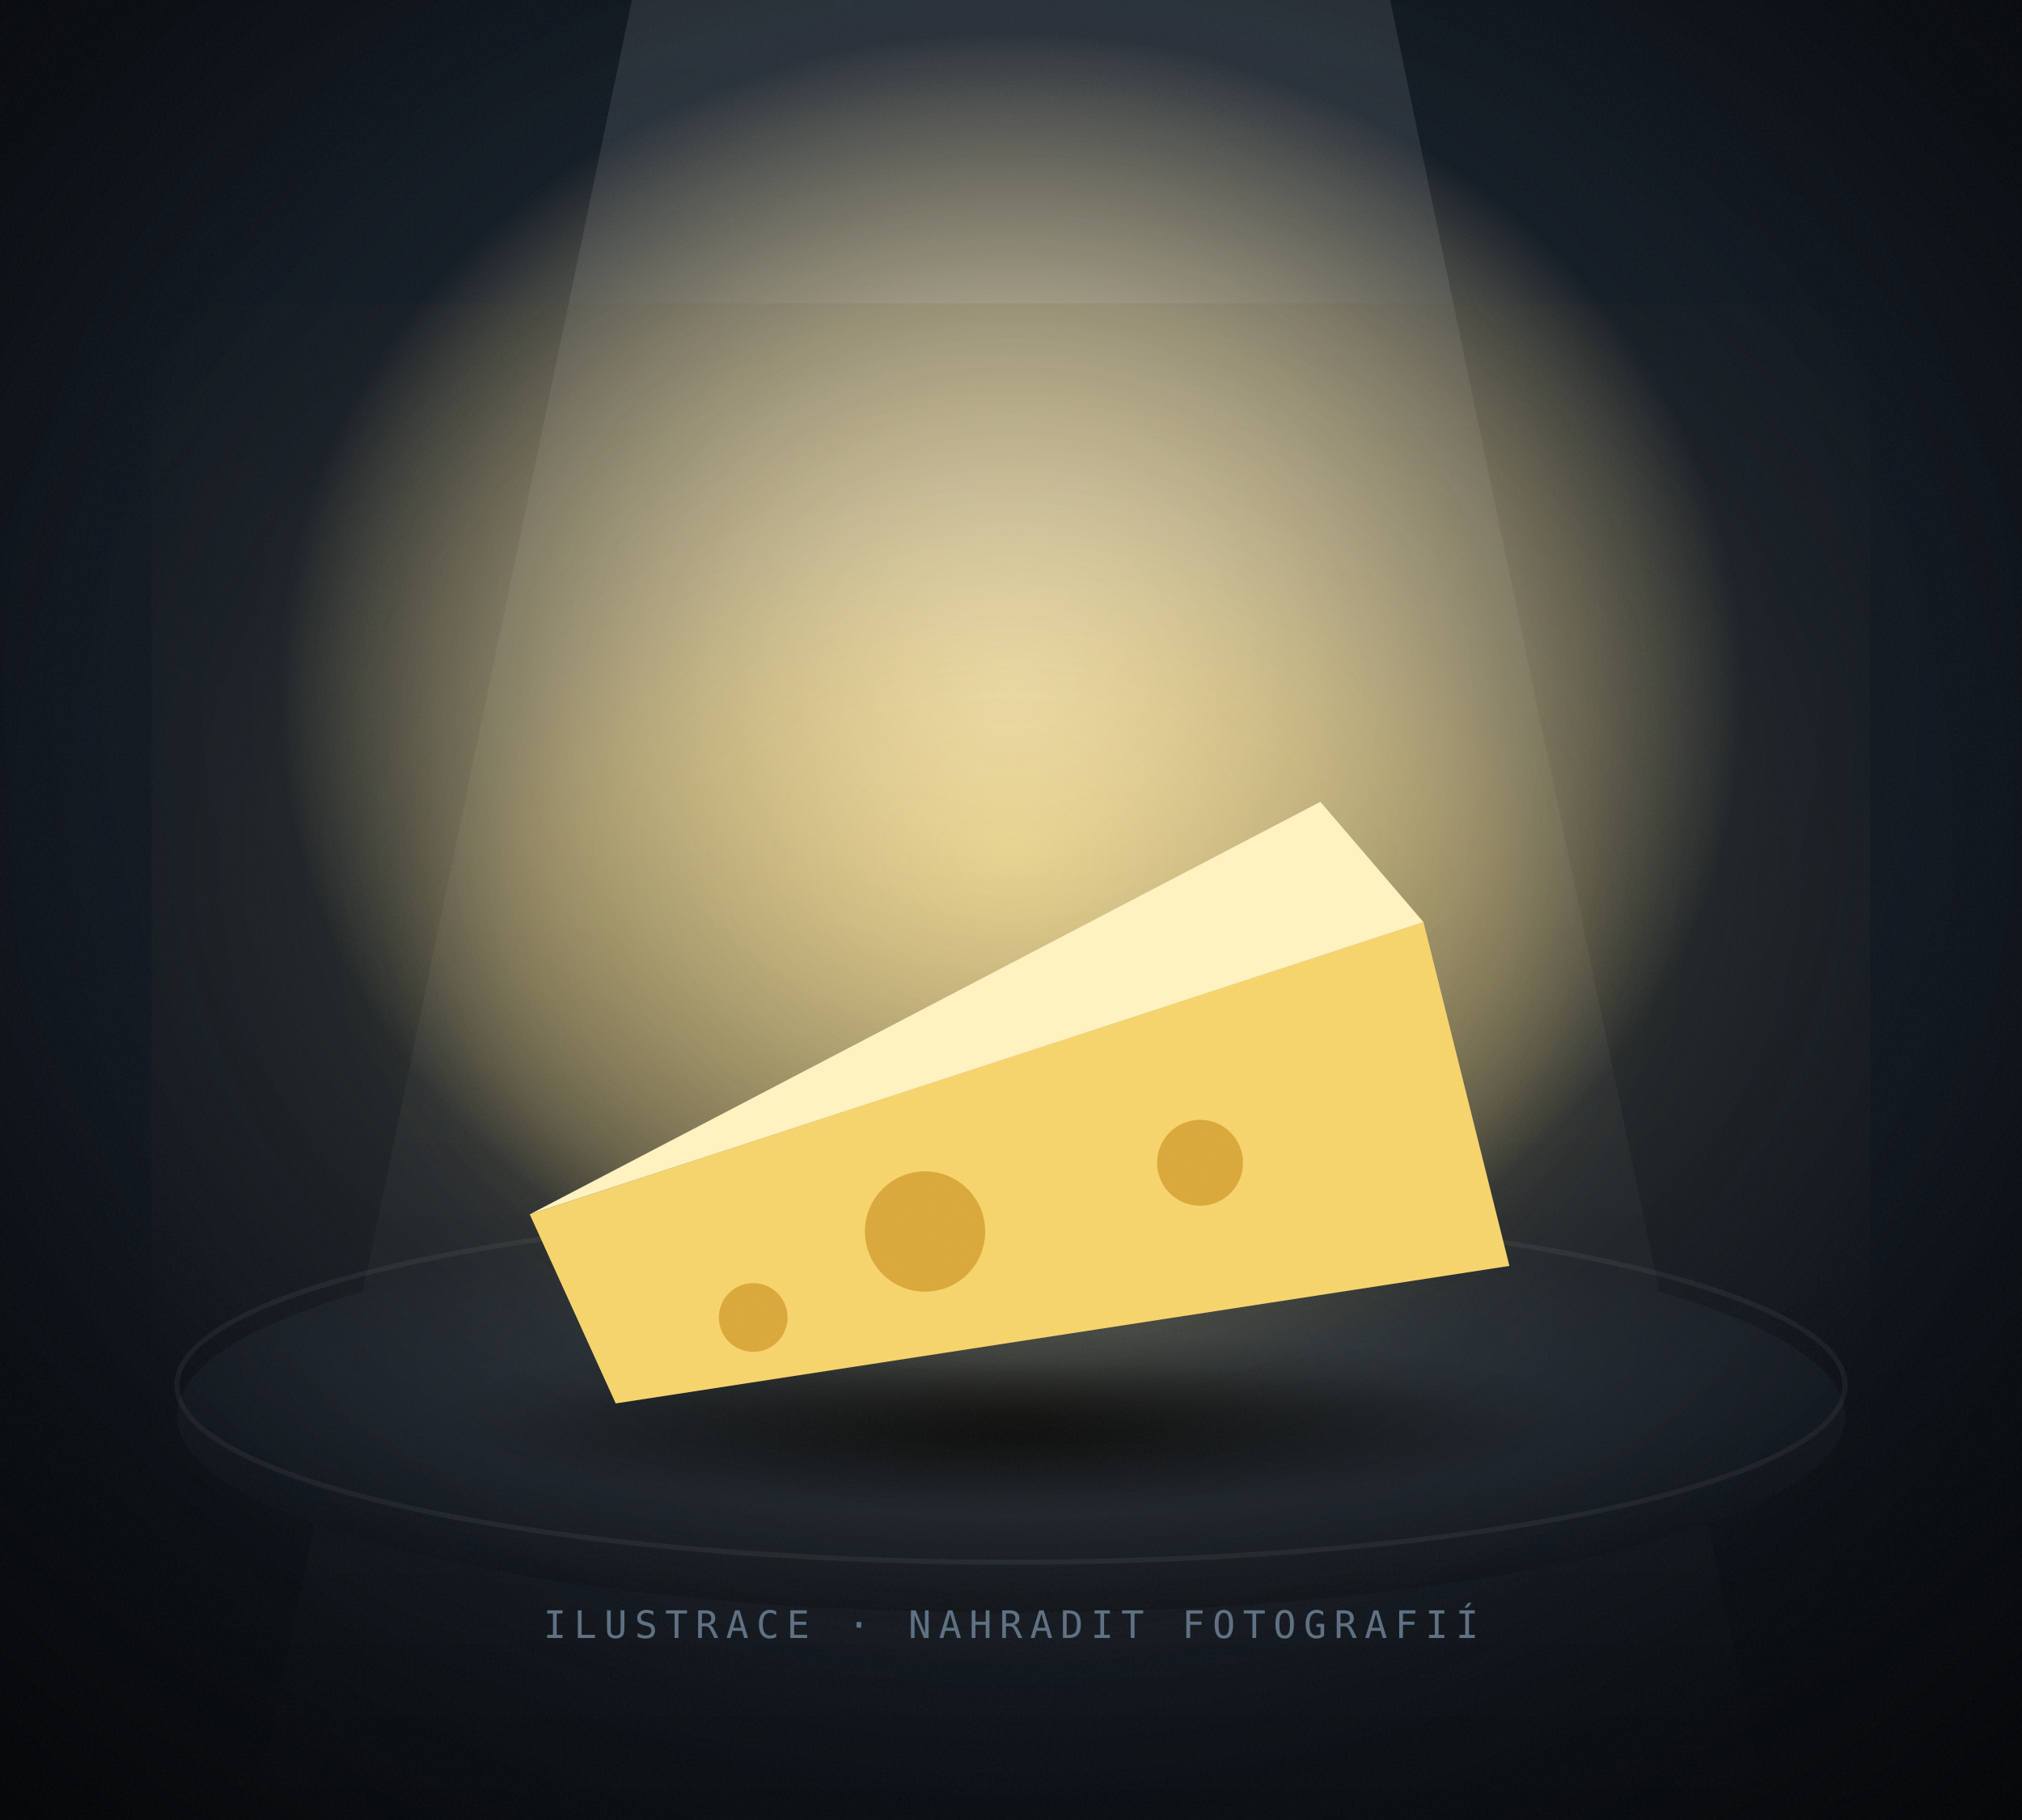
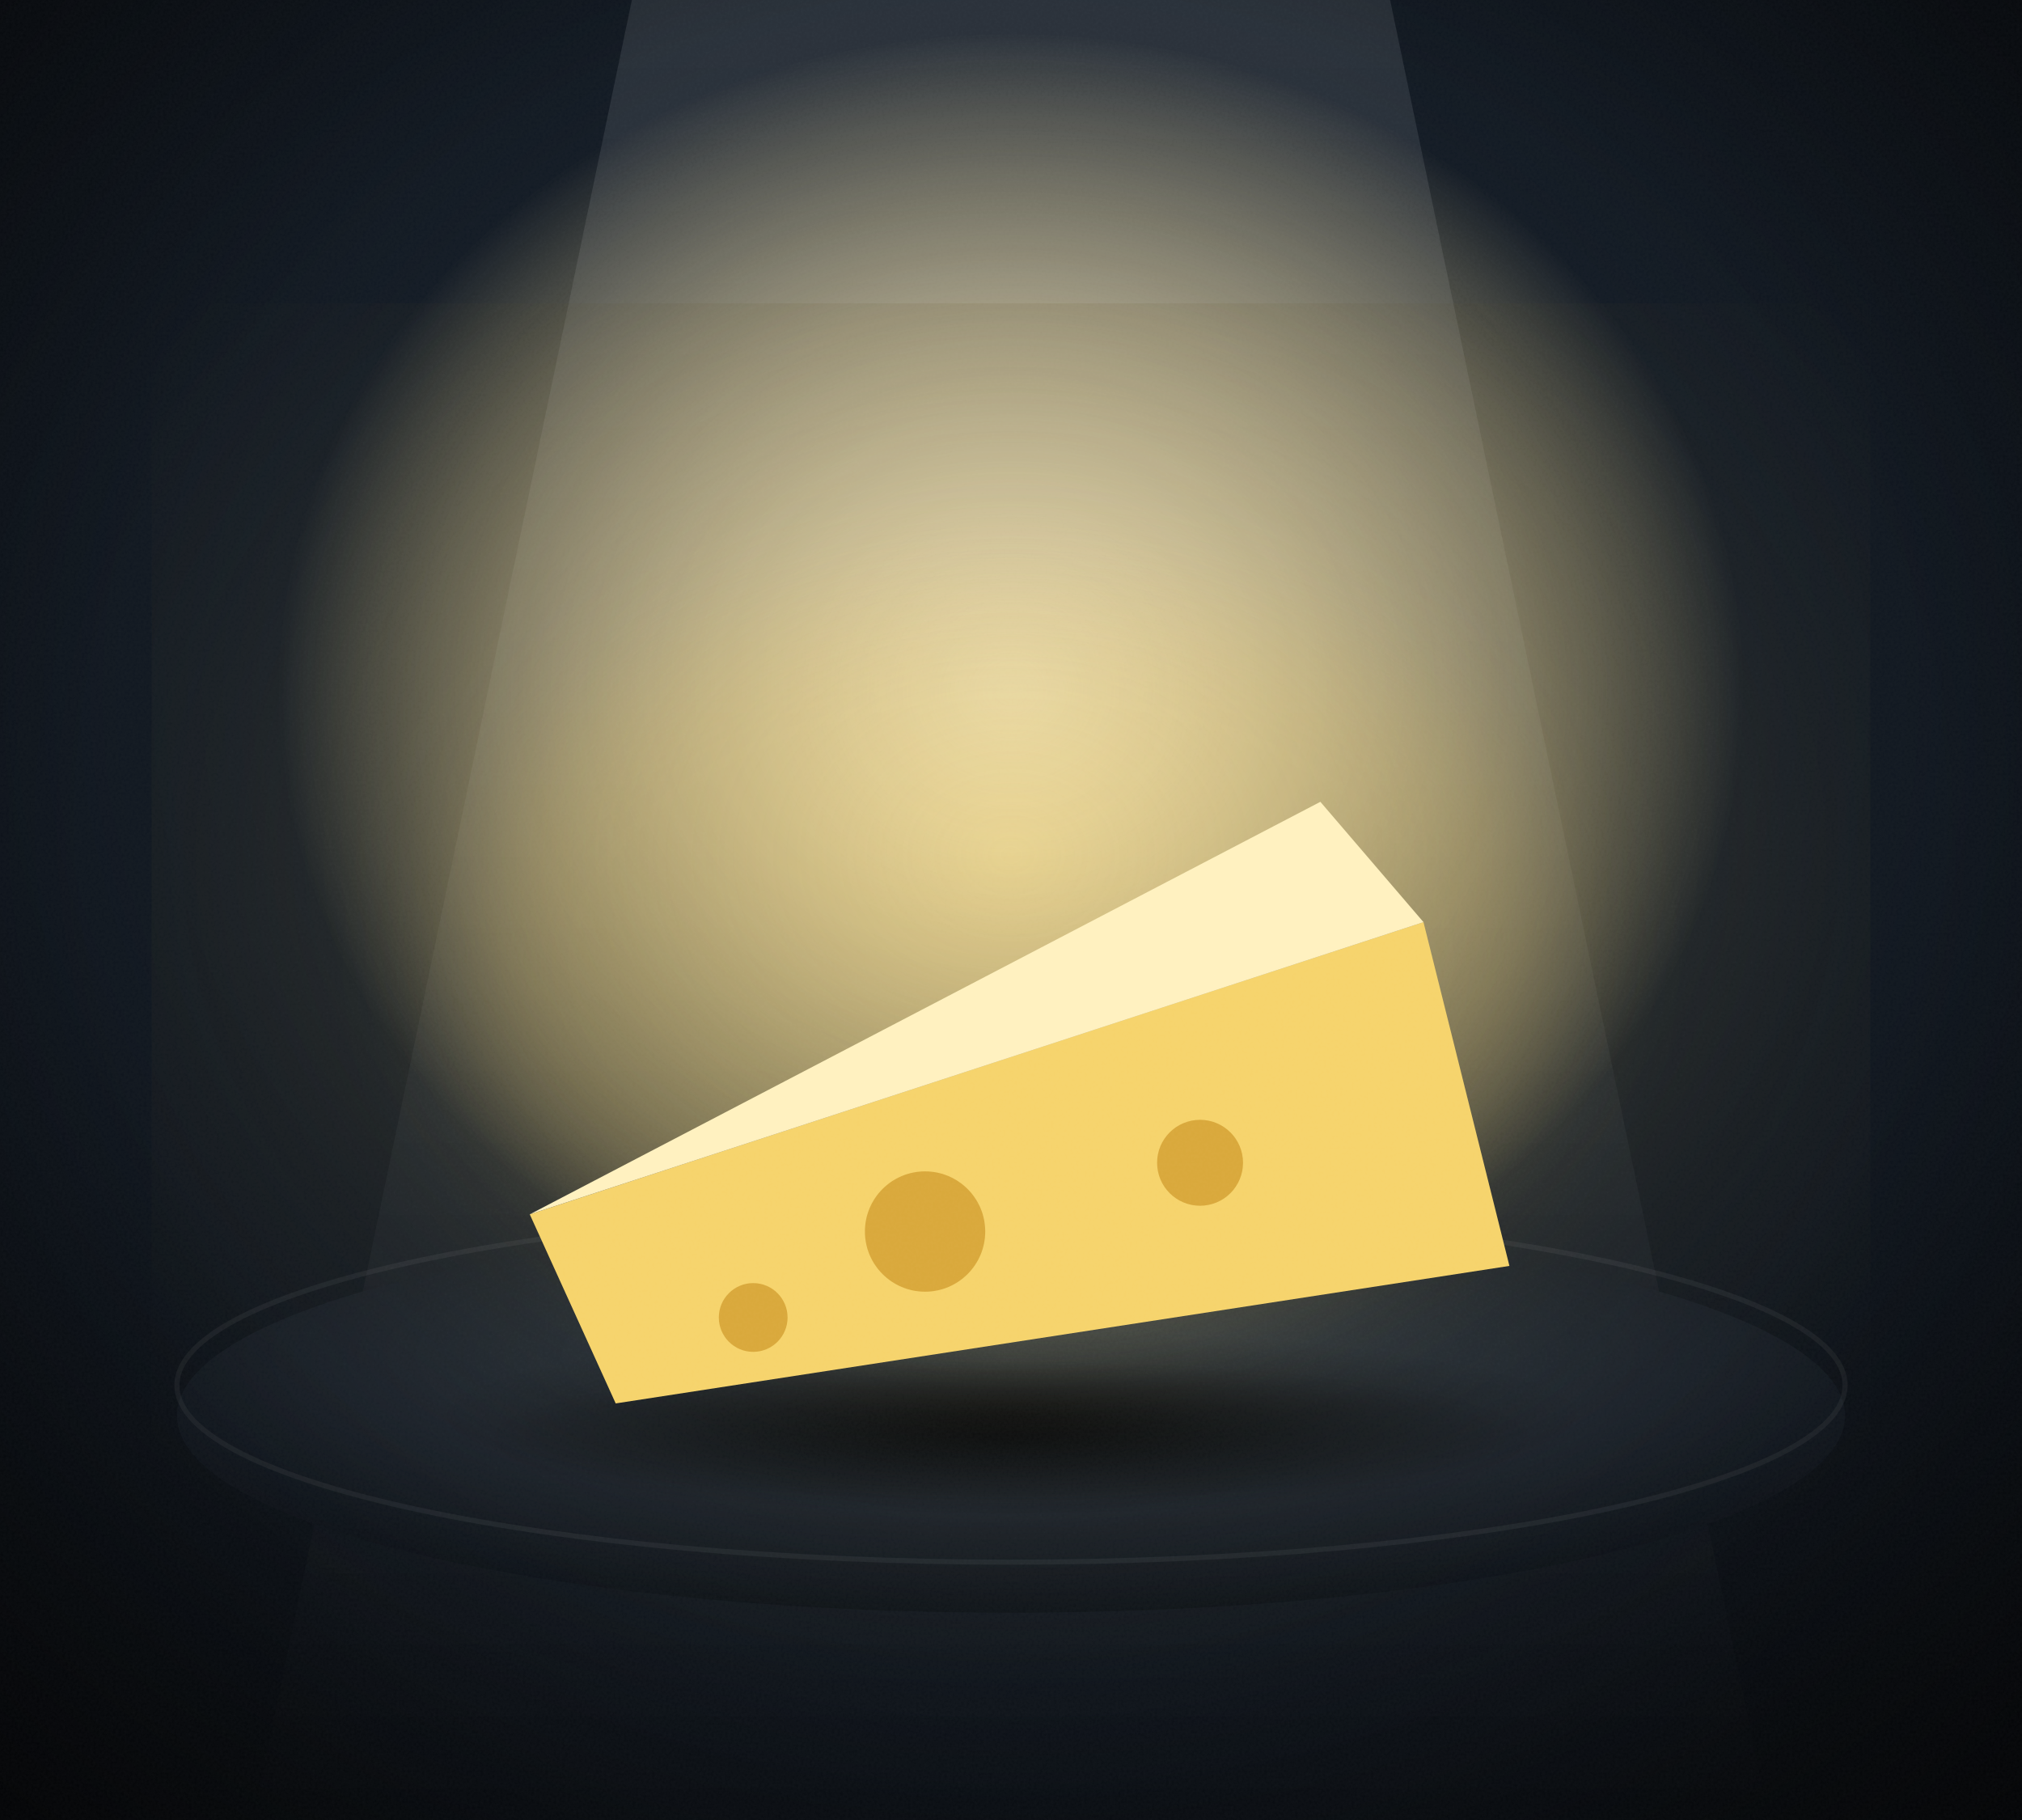
<svg xmlns="http://www.w3.org/2000/svg" viewBox="0 0 800 720" width="800" height="720">
  <defs>
    <radialGradient id="bg-emmental" cx="50%" cy="38%" r="80%">
      <stop offset="0%" stop-color="#f6d36b" stop-opacity="0.28" />
      <stop offset="45%" stop-color="#121a24" />
      <stop offset="100%" stop-color="#06080b" />
    </radialGradient>
    <linearGradient id="beam-emmental" x1="0" y1="0" x2="0" y2="1">
      <stop offset="0%" stop-color="#ffffff" stop-opacity="0.10" />
      <stop offset="100%" stop-color="#ffffff" stop-opacity="0" />
    </linearGradient>
    <radialGradient id="slab-emmental" cx="50%" cy="35%" r="65%">
      <stop offset="0%" stop-color="#2a3644" />
      <stop offset="70%" stop-color="#151c25" />
      <stop offset="100%" stop-color="#0c1117" />
    </radialGradient>
    <radialGradient id="shadow-emmental" cx="50%" cy="50%" r="50%">
      <stop offset="0%" stop-color="#000" stop-opacity="0.65" />
      <stop offset="100%" stop-color="#000" stop-opacity="0" />
    </radialGradient>
    <radialGradient id="vig-emmental" cx="50%" cy="45%" r="75%">
      <stop offset="60%" stop-color="#000" stop-opacity="0" />
      <stop offset="100%" stop-color="#000" stop-opacity="0.55" />
    </radialGradient>
    <filter id="grain-emmental">
      <feTurbulence type="fractalNoise" baseFrequency="0.9" numOctaves="2" stitchTiles="stitch" />
      <feColorMatrix values="0 0 0 0 1  0 0 0 0 1  0 0 0 0 1  0 0 0 0.05 0" />
    </filter>
    <filter id="soft-emmental" x="-20%" y="-20%" width="140%" height="140%">
      <feGaussianBlur stdDeviation="22" />
    </filter>
  </defs>
  <rect width="800" height="720" fill="url(#bg-emmental)" />
  <path d="M250,0 L550,0 L700,720 L100,720 Z" fill="url(#beam-emmental)" />
  <ellipse cx="400" cy="560" rx="330" ry="78" fill="url(#slab-emmental)" />
  <ellipse cx="400" cy="548" rx="330" ry="70" fill="none" stroke="#ffffff" stroke-opacity="0.06" stroke-width="2" />
  <ellipse cx="400" cy="560" rx="230" ry="34" fill="url(#shadow-emmental)" />
  <ellipse cx="400" cy="380" rx="220" ry="150" fill="#f6d36b" opacity="0.18" filter="url(#soft-emmental)" />
  <svg x="60" y="120" width="680" height="544" viewBox="0 0 200 160" class="" aria-hidden="true">
    <defs>
      <radialGradient id="gcheesef6d36bbg" cx="50%" cy="40%" r="70%">
        <stop offset="0%" stop-color="#f6d36b" stop-opacity="0.35" />
        <stop offset="100%" stop-color="#0a0d12" stop-opacity="0" />
      </radialGradient>
      <linearGradient id="gcheesef6d36b" x1="0" y1="0" x2="1" y2="1">
        <stop offset="0%" stop-color="#fff1bf" />
        <stop offset="100%" stop-color="#f6d36b" />
      </linearGradient>
      <radialGradient id="gcheesef6d36bsh" cx="50%" cy="50%" r="50%">
        <stop offset="0%" stop-color="#000" stop-opacity="0.55" />
        <stop offset="100%" stop-color="#000" stop-opacity="0" />
      </radialGradient>
    </defs>
    <rect width="200" height="160" fill="url(#gcheesef6d36bbg)" />
    <ellipse cx="100" cy="132" rx="62" ry="9" fill="url(#gcheesef6d36bsh)" />
    <g>
      <path d="M44,106 L148,72 L158,112 L54,128 Z" fill="#f6d36b" />
      <path d="M44,106 L148,72 L136,58 Z" fill="#fff1bf" />
      <circle cx="90" cy="108" r="7" fill="#d9a83a" />
      <circle cx="122" cy="100" r="5" fill="#d9a83a" />
      <circle cx="70" cy="118" r="4" fill="#d9a83a" />
    </g>
  </svg>
  <rect width="800" height="720" fill="url(#vig-emmental)" />
  <rect width="800" height="720" filter="url(#grain-emmental)" opacity="0.6" />
-   <text x="400" y="648" text-anchor="middle" font-family="ui-monospace, Menlo, monospace" font-size="15" letter-spacing="3" fill="#5f7183">ILUSTRACE · NAHRADIT FOTOGRAFIÍ</text>
</svg>
